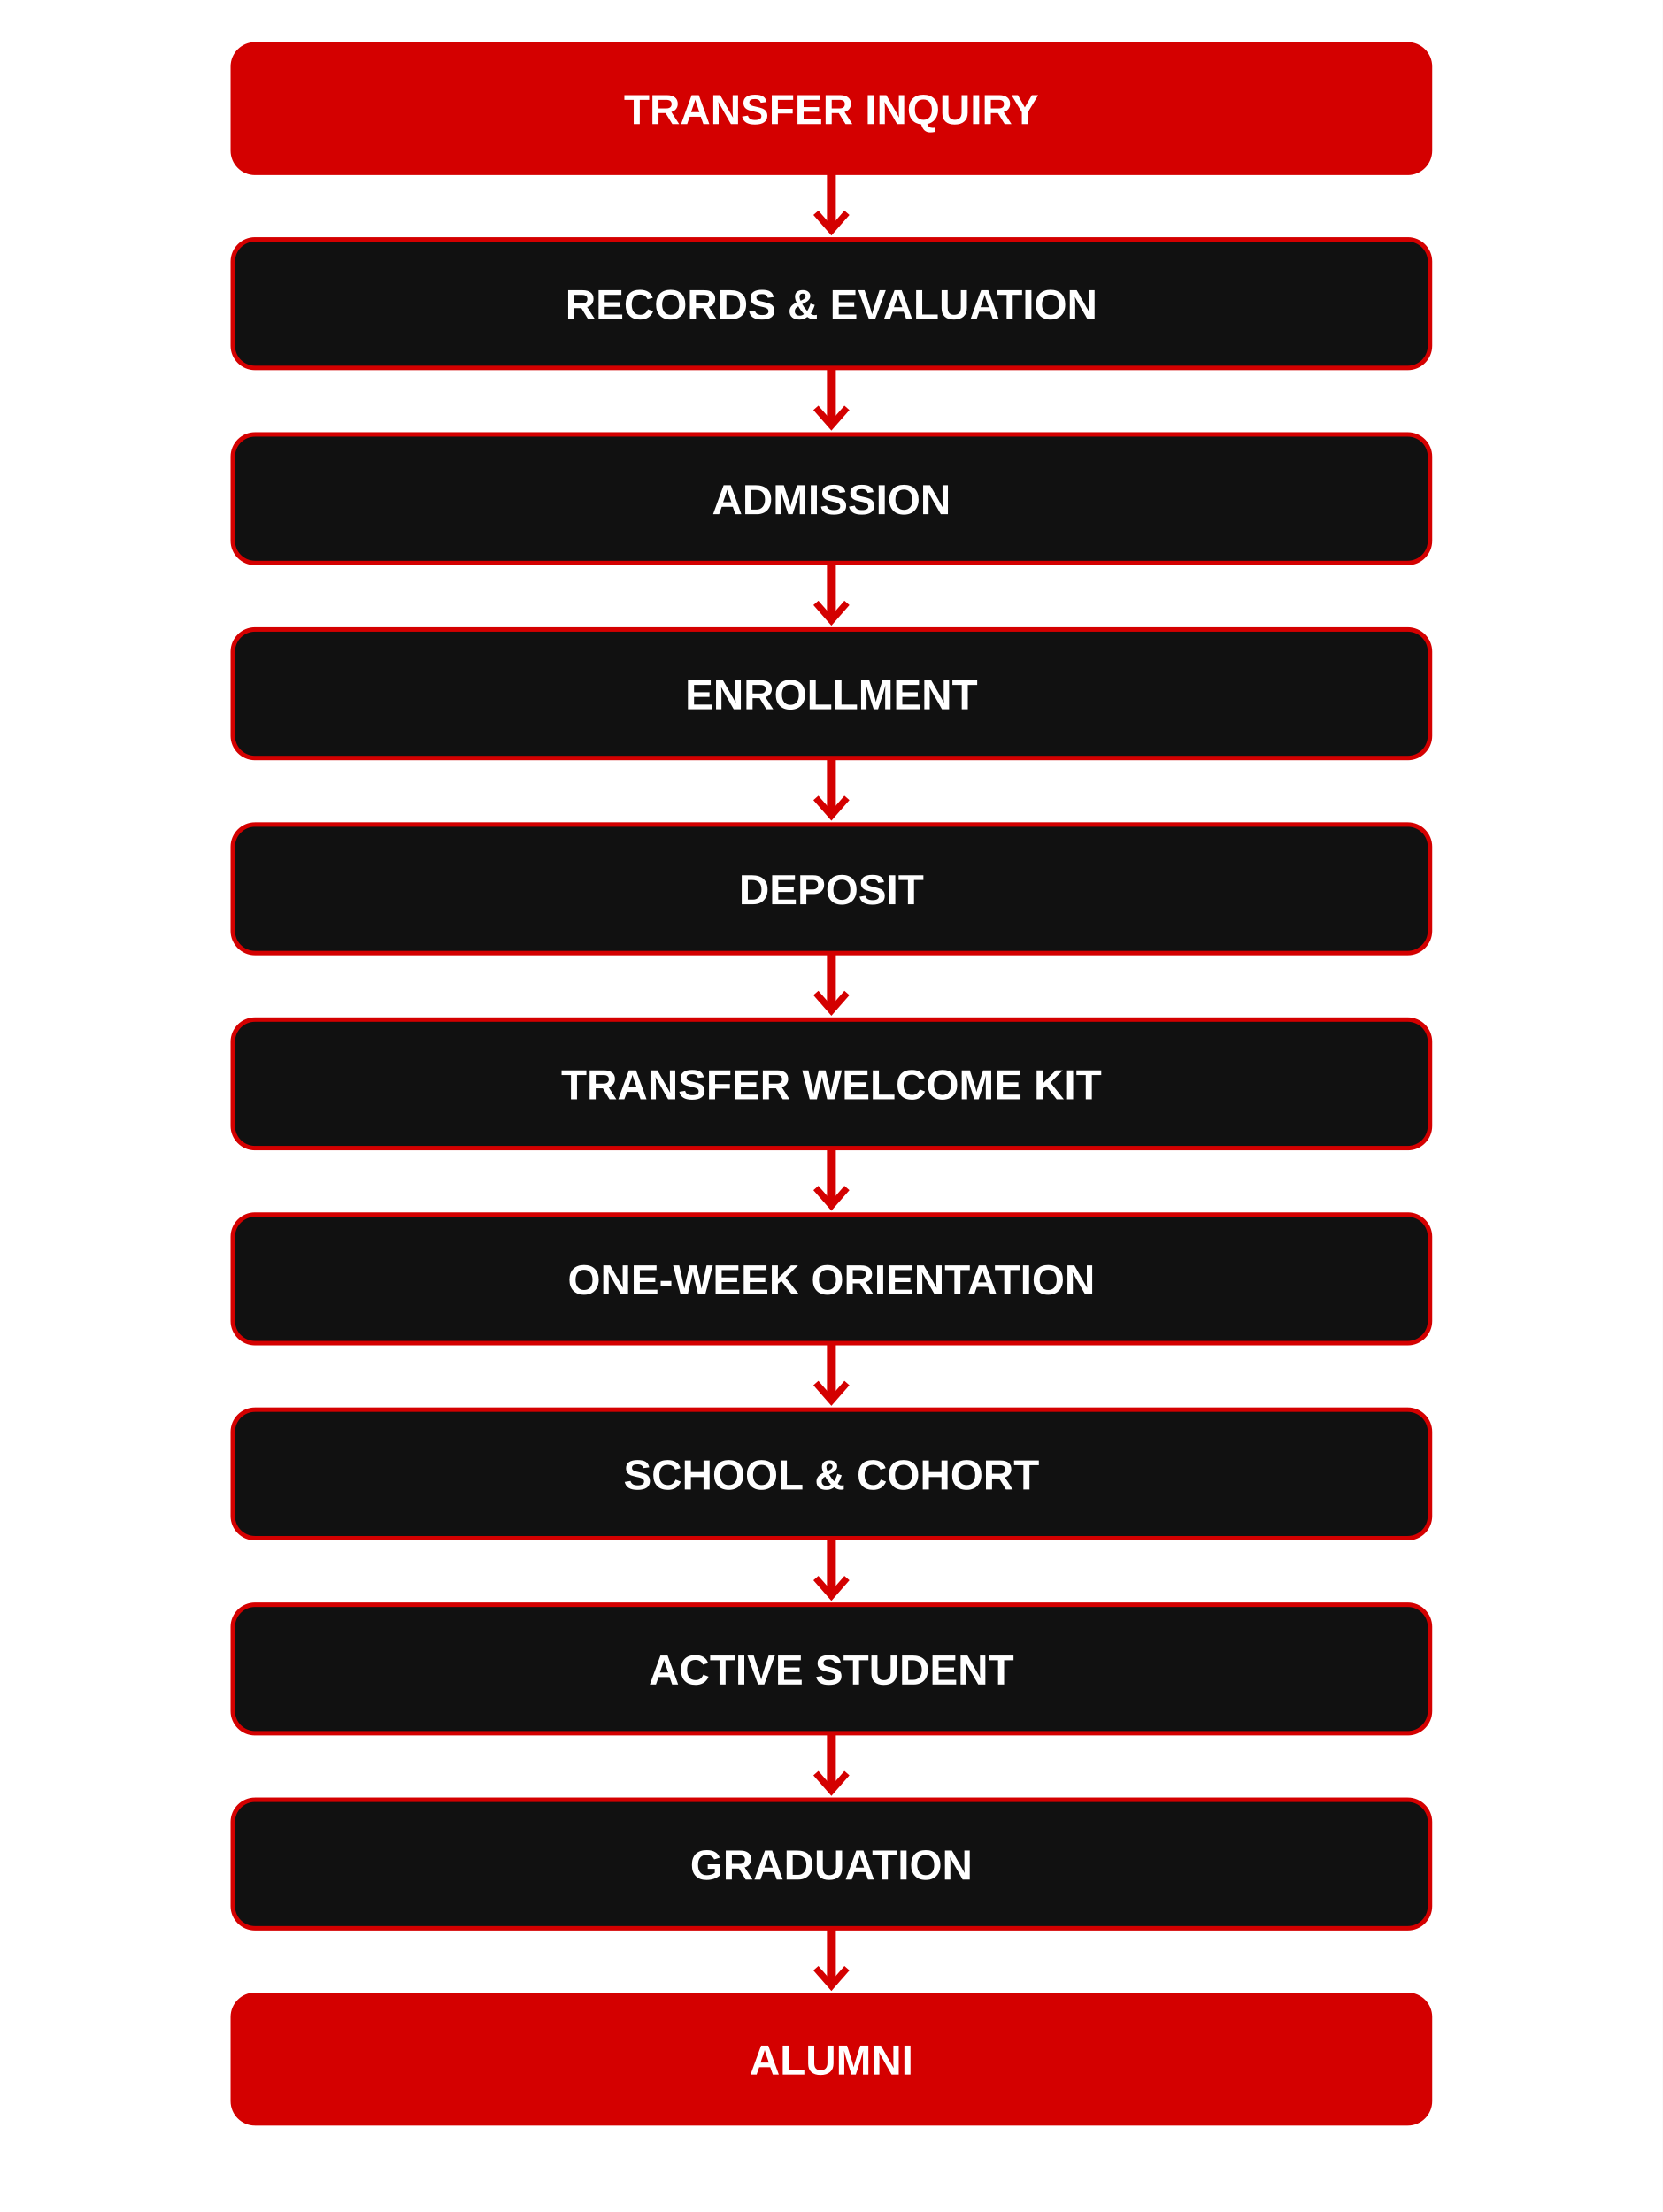
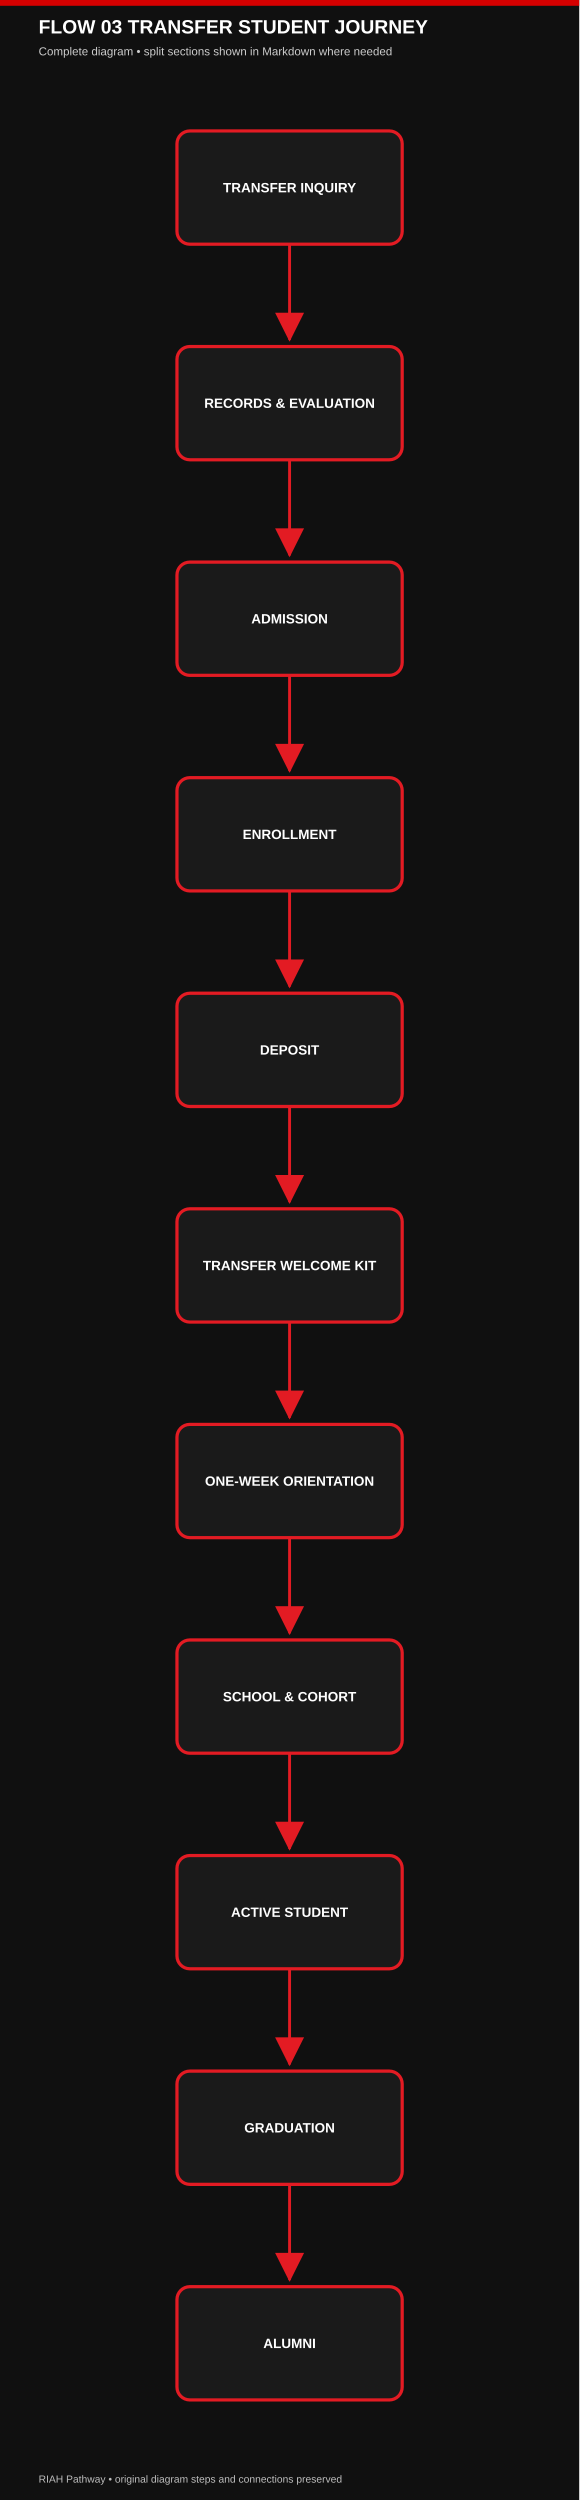
- <svg xmlns="http://www.w3.org/2000/svg" width="750" height="998" viewBox="0 0 750 998">
-   <rect width="100%" height="100%" fill="#fff" />
-   <rect x="105" y="20" width="540" height="58" rx="10" fill="#D40000" stroke="#D40000" stroke-width="2" />
-   <text x="375" y="56" text-anchor="middle" fill="#fff" font-family="Arial,sans-serif" font-size="19" font-weight="bold">TRANSFER INQUIRY</text>
-   <path d="M375 78 V102" stroke="#D40000" stroke-width="4" />
-   <path d="M368 96 L375 104 L382 96" fill="none" stroke="#D40000" stroke-width="3" />
-   <rect x="105" y="108" width="540" height="58" rx="10" fill="#111111" stroke="#D40000" stroke-width="2" />
-   <text x="375" y="144" text-anchor="middle" fill="#fff" font-family="Arial,sans-serif" font-size="19" font-weight="bold">RECORDS &amp; EVALUATION</text>
-   <path d="M375 166 V190" stroke="#D40000" stroke-width="4" />
-   <path d="M368 184 L375 192 L382 184" fill="none" stroke="#D40000" stroke-width="3" />
-   <rect x="105" y="196" width="540" height="58" rx="10" fill="#111111" stroke="#D40000" stroke-width="2" />
-   <text x="375" y="232" text-anchor="middle" fill="#fff" font-family="Arial,sans-serif" font-size="19" font-weight="bold">ADMISSION</text>
-   <path d="M375 254 V278" stroke="#D40000" stroke-width="4" />
-   <path d="M368 272 L375 280 L382 272" fill="none" stroke="#D40000" stroke-width="3" />
-   <rect x="105" y="284" width="540" height="58" rx="10" fill="#111111" stroke="#D40000" stroke-width="2" />
-   <text x="375" y="320" text-anchor="middle" fill="#fff" font-family="Arial,sans-serif" font-size="19" font-weight="bold">ENROLLMENT</text>
-   <path d="M375 342 V366" stroke="#D40000" stroke-width="4" />
-   <path d="M368 360 L375 368 L382 360" fill="none" stroke="#D40000" stroke-width="3" />
-   <rect x="105" y="372" width="540" height="58" rx="10" fill="#111111" stroke="#D40000" stroke-width="2" />
-   <text x="375" y="408" text-anchor="middle" fill="#fff" font-family="Arial,sans-serif" font-size="19" font-weight="bold">DEPOSIT</text>
-   <path d="M375 430 V454" stroke="#D40000" stroke-width="4" />
-   <path d="M368 448 L375 456 L382 448" fill="none" stroke="#D40000" stroke-width="3" />
-   <rect x="105" y="460" width="540" height="58" rx="10" fill="#111111" stroke="#D40000" stroke-width="2" />
-   <text x="375" y="496" text-anchor="middle" fill="#fff" font-family="Arial,sans-serif" font-size="19" font-weight="bold">TRANSFER WELCOME KIT</text>
-   <path d="M375 518 V542" stroke="#D40000" stroke-width="4" />
-   <path d="M368 536 L375 544 L382 536" fill="none" stroke="#D40000" stroke-width="3" />
-   <rect x="105" y="548" width="540" height="58" rx="10" fill="#111111" stroke="#D40000" stroke-width="2" />
-   <text x="375" y="584" text-anchor="middle" fill="#fff" font-family="Arial,sans-serif" font-size="19" font-weight="bold">ONE-WEEK ORIENTATION</text>
-   <path d="M375 606 V630" stroke="#D40000" stroke-width="4" />
-   <path d="M368 624 L375 632 L382 624" fill="none" stroke="#D40000" stroke-width="3" />
-   <rect x="105" y="636" width="540" height="58" rx="10" fill="#111111" stroke="#D40000" stroke-width="2" />
-   <text x="375" y="672" text-anchor="middle" fill="#fff" font-family="Arial,sans-serif" font-size="19" font-weight="bold">SCHOOL &amp; COHORT</text>
-   <path d="M375 694 V718" stroke="#D40000" stroke-width="4" />
-   <path d="M368 712 L375 720 L382 712" fill="none" stroke="#D40000" stroke-width="3" />
-   <rect x="105" y="724" width="540" height="58" rx="10" fill="#111111" stroke="#D40000" stroke-width="2" />
-   <text x="375" y="760" text-anchor="middle" fill="#fff" font-family="Arial,sans-serif" font-size="19" font-weight="bold">ACTIVE STUDENT</text>
-   <path d="M375 782 V806" stroke="#D40000" stroke-width="4" />
-   <path d="M368 800 L375 808 L382 800" fill="none" stroke="#D40000" stroke-width="3" />
-   <rect x="105" y="812" width="540" height="58" rx="10" fill="#111111" stroke="#D40000" stroke-width="2" />
-   <text x="375" y="848" text-anchor="middle" fill="#fff" font-family="Arial,sans-serif" font-size="19" font-weight="bold">GRADUATION</text>
-   <path d="M375 870 V894" stroke="#D40000" stroke-width="4" />
-   <path d="M368 888 L375 896 L382 888" fill="none" stroke="#D40000" stroke-width="3" />
-   <rect x="105" y="900" width="540" height="58" rx="10" fill="#D40000" stroke="#D40000" stroke-width="2" />
-   <text x="375" y="936" text-anchor="middle" fill="#fff" font-family="Arial,sans-serif" font-size="19" font-weight="bold">ALUMNI</text>
+ <svg xmlns="http://www.w3.org/2000/svg" width="900" height="3885" viewBox="0 0 900 3885" role="img" aria-label="FLOW 03 TRANSFER STUDENT JOURNEY">
+   <defs>
+     <marker id="arrow" markerWidth="10" markerHeight="10" refX="9" refY="5" orient="auto">
+       <path d="M0,0 L10,5 L0,10 Z" fill="#E31B23" />
+     </marker>
+   </defs>
+   <rect width="900" height="3885" fill="#101010" />
+   <rect width="900" height="9" fill="#D40000" />
+   <text x="60" y="52" fill="#FFFFFF" font-family="Arial,DejaVu Sans,sans-serif" font-size="30" font-weight="700">FLOW 03 TRANSFER STUDENT JOURNEY</text>
+   <text x="60" y="86" fill="#CCCCCC" font-family="Arial,DejaVu Sans,sans-serif" font-size="18">Complete diagram • split sections shown in Markdown where needed</text>
+   <path d="M450,379.5 L450,453 L450,453 L450,526.5" stroke="#E31B23" stroke-width="4.5" fill="none" stroke-linecap="round" stroke-linejoin="round" marker-end="url(#arrow)" />
+   <path d="M450,714.5 L450,788 L450,788 L450,861.5" stroke="#E31B23" stroke-width="4.5" fill="none" stroke-linecap="round" stroke-linejoin="round" marker-end="url(#arrow)" />
+   <path d="M450,1049.5 L450,1123 L450,1123 L450,1196.5" stroke="#E31B23" stroke-width="4.5" fill="none" stroke-linecap="round" stroke-linejoin="round" marker-end="url(#arrow)" />
+   <path d="M450,1384.5 L450,1458 L450,1458 L450,1531.5" stroke="#E31B23" stroke-width="4.5" fill="none" stroke-linecap="round" stroke-linejoin="round" marker-end="url(#arrow)" />
+   <path d="M450,1719.5 L450,1793 L450,1793 L450,1866.5" stroke="#E31B23" stroke-width="4.5" fill="none" stroke-linecap="round" stroke-linejoin="round" marker-end="url(#arrow)" />
+   <path d="M450,2054.5 L450,2128 L450,2128 L450,2201.5" stroke="#E31B23" stroke-width="4.5" fill="none" stroke-linecap="round" stroke-linejoin="round" marker-end="url(#arrow)" />
+   <path d="M450,2389.5 L450,2463 L450,2463 L450,2536.5" stroke="#E31B23" stroke-width="4.5" fill="none" stroke-linecap="round" stroke-linejoin="round" marker-end="url(#arrow)" />
+   <path d="M450,2724.5 L450,2798 L450,2798 L450,2871.5" stroke="#E31B23" stroke-width="4.5" fill="none" stroke-linecap="round" stroke-linejoin="round" marker-end="url(#arrow)" />
+   <path d="M450,3059.5 L450,3133 L450,3133 L450,3206.5" stroke="#E31B23" stroke-width="4.5" fill="none" stroke-linecap="round" stroke-linejoin="round" marker-end="url(#arrow)" />
+   <path d="M450,3394.5 L450,3468 L450,3468 L450,3541.5" stroke="#E31B23" stroke-width="4.5" fill="none" stroke-linecap="round" stroke-linejoin="round" marker-end="url(#arrow)" />
+   <rect x="275" y="203.5" width="350" height="176" rx="20" fill="#1A1A1A" stroke="#E31B23" stroke-width="5" />
+   <text x="450" y="298.85" font-family="Arial,DejaVu Sans,sans-serif" fill="#FFFFFF" font-size="21" font-weight="700" text-anchor="middle">
+     <tspan x="450" dy="0">TRANSFER INQUIRY</tspan>
+   </text>
+   <rect x="275" y="538.5" width="350" height="176" rx="20" fill="#1A1A1A" stroke="#E31B23" stroke-width="5" />
+   <text x="450" y="633.85" font-family="Arial,DejaVu Sans,sans-serif" fill="#FFFFFF" font-size="21" font-weight="700" text-anchor="middle">
+     <tspan x="450" dy="0">RECORDS &amp; EVALUATION</tspan>
+   </text>
+   <rect x="275" y="873.5" width="350" height="176" rx="20" fill="#1A1A1A" stroke="#E31B23" stroke-width="5" />
+   <text x="450" y="968.85" font-family="Arial,DejaVu Sans,sans-serif" fill="#FFFFFF" font-size="21" font-weight="700" text-anchor="middle">
+     <tspan x="450" dy="0">ADMISSION</tspan>
+   </text>
+   <rect x="275" y="1208.5" width="350" height="176" rx="20" fill="#1A1A1A" stroke="#E31B23" stroke-width="5" />
+   <text x="450" y="1303.85" font-family="Arial,DejaVu Sans,sans-serif" fill="#FFFFFF" font-size="21" font-weight="700" text-anchor="middle">
+     <tspan x="450" dy="0">ENROLLMENT</tspan>
+   </text>
+   <rect x="275" y="1543.5" width="350" height="176" rx="20" fill="#1A1A1A" stroke="#E31B23" stroke-width="5" />
+   <text x="450" y="1638.85" font-family="Arial,DejaVu Sans,sans-serif" fill="#FFFFFF" font-size="21" font-weight="700" text-anchor="middle">
+     <tspan x="450" dy="0">DEPOSIT</tspan>
+   </text>
+   <rect x="275" y="1878.5" width="350" height="176" rx="20" fill="#1A1A1A" stroke="#E31B23" stroke-width="5" />
+   <text x="450" y="1973.85" font-family="Arial,DejaVu Sans,sans-serif" fill="#FFFFFF" font-size="21" font-weight="700" text-anchor="middle">
+     <tspan x="450" dy="0">TRANSFER WELCOME KIT</tspan>
+   </text>
+   <rect x="275" y="2213.5" width="350" height="176" rx="20" fill="#1A1A1A" stroke="#E31B23" stroke-width="5" />
+   <text x="450" y="2308.85" font-family="Arial,DejaVu Sans,sans-serif" fill="#FFFFFF" font-size="21" font-weight="700" text-anchor="middle">
+     <tspan x="450" dy="0">ONE-WEEK ORIENTATION</tspan>
+   </text>
+   <rect x="275" y="2548.5" width="350" height="176" rx="20" fill="#1A1A1A" stroke="#E31B23" stroke-width="5" />
+   <text x="450" y="2643.85" font-family="Arial,DejaVu Sans,sans-serif" fill="#FFFFFF" font-size="21" font-weight="700" text-anchor="middle">
+     <tspan x="450" dy="0">SCHOOL &amp; COHORT</tspan>
+   </text>
+   <rect x="275" y="2883.5" width="350" height="176" rx="20" fill="#1A1A1A" stroke="#E31B23" stroke-width="5" />
+   <text x="450" y="2978.85" font-family="Arial,DejaVu Sans,sans-serif" fill="#FFFFFF" font-size="21" font-weight="700" text-anchor="middle">
+     <tspan x="450" dy="0">ACTIVE STUDENT</tspan>
+   </text>
+   <rect x="275" y="3218.5" width="350" height="176" rx="20" fill="#1A1A1A" stroke="#E31B23" stroke-width="5" />
+   <text x="450" y="3313.85" font-family="Arial,DejaVu Sans,sans-serif" fill="#FFFFFF" font-size="21" font-weight="700" text-anchor="middle">
+     <tspan x="450" dy="0">GRADUATION</tspan>
+   </text>
+   <rect x="275" y="3553.5" width="350" height="176" rx="20" fill="#1A1A1A" stroke="#E31B23" stroke-width="5" />
+   <text x="450" y="3648.85" font-family="Arial,DejaVu Sans,sans-serif" fill="#FFFFFF" font-size="21" font-weight="700" text-anchor="middle">
+     <tspan x="450" dy="0">ALUMNI</tspan>
+   </text>
+   <text x="60" y="3858" fill="#BDBDBD" font-family="Arial,DejaVu Sans,sans-serif" font-size="16">RIAH Pathway • original diagram steps and connections preserved</text>
</svg>
